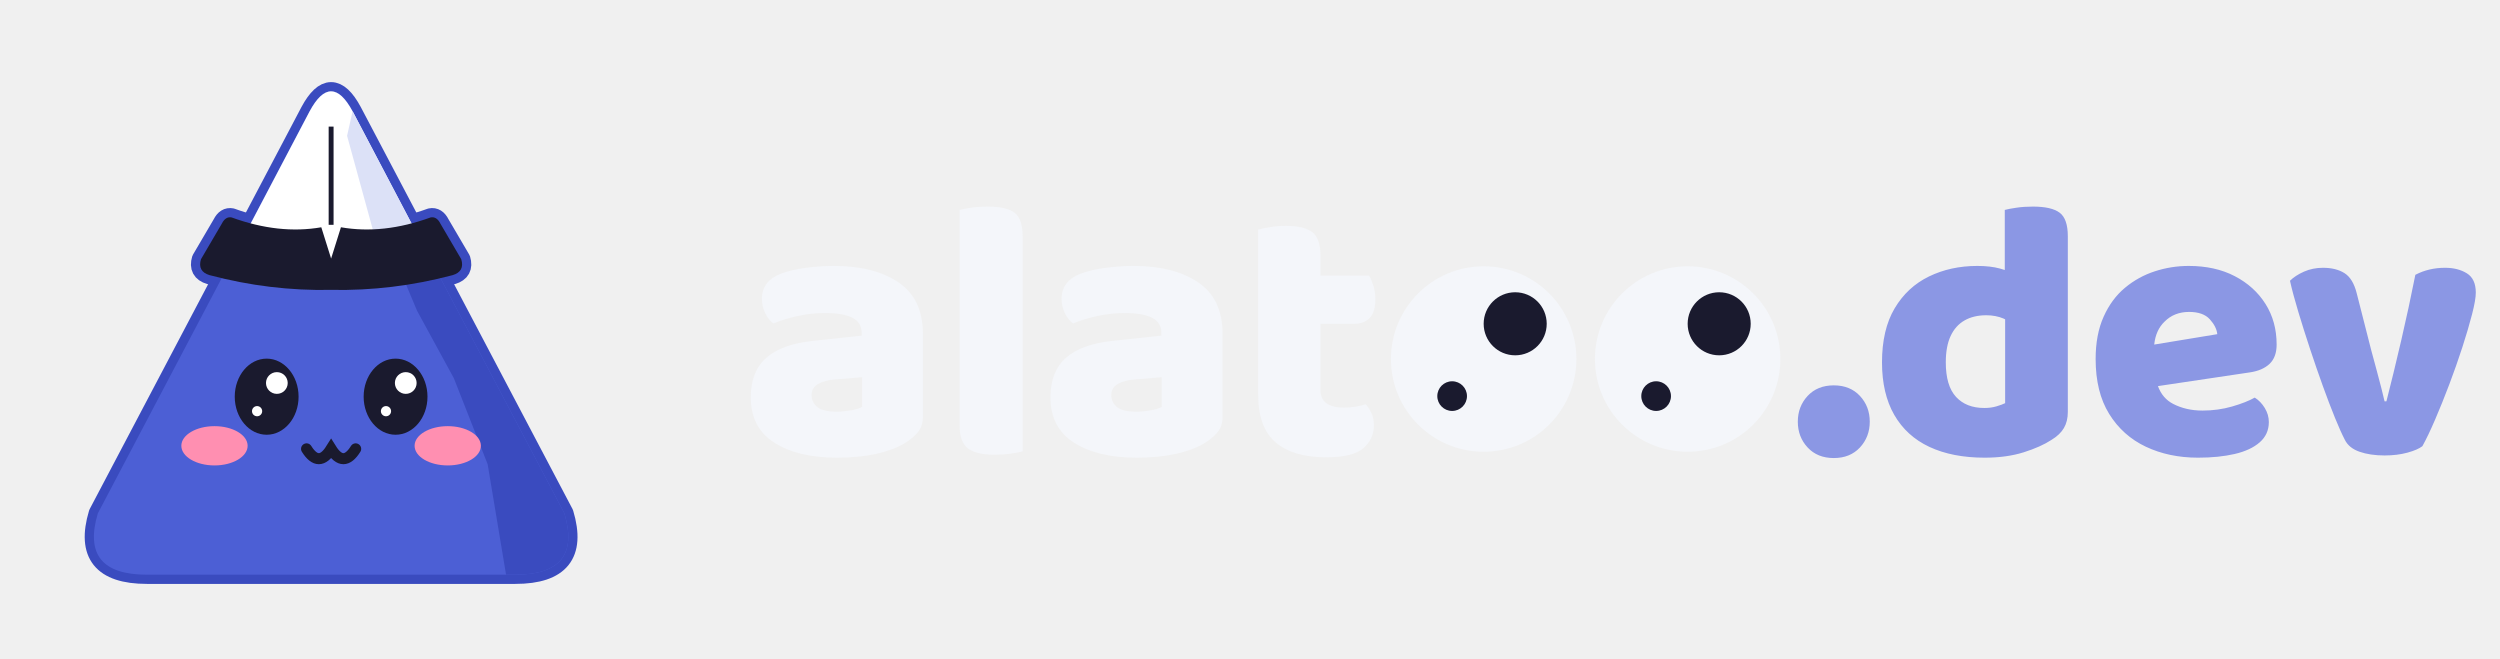
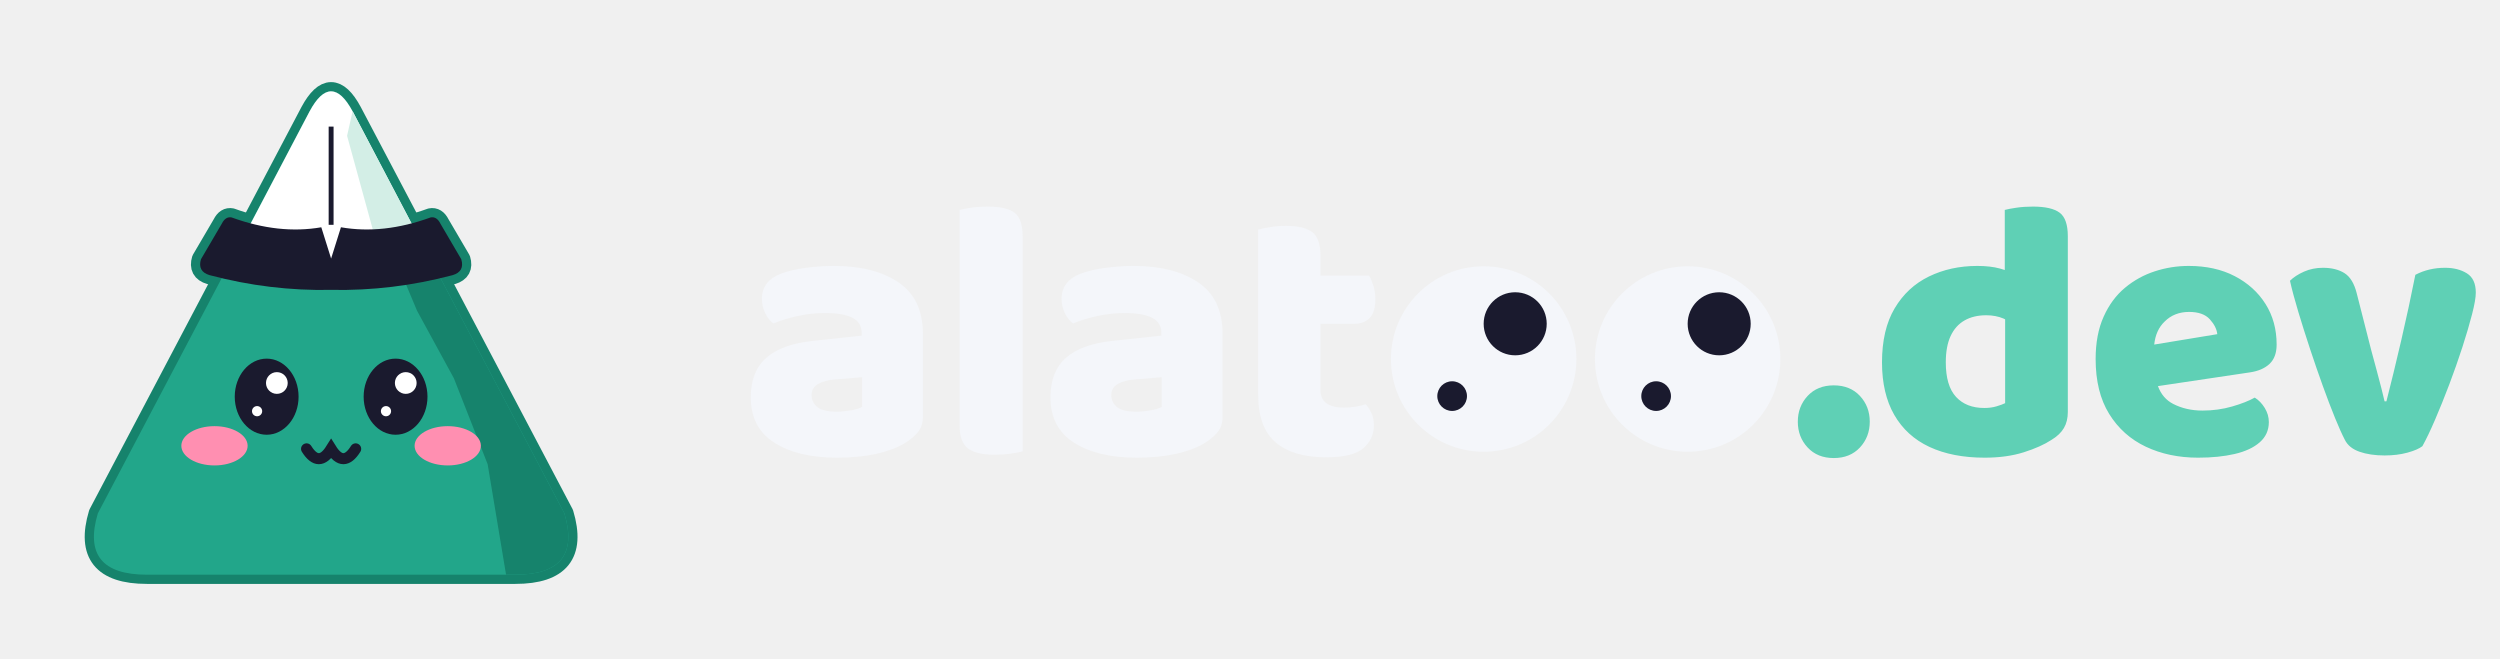
<svg xmlns="http://www.w3.org/2000/svg" viewBox="-1991 -1218 6730 1775" width="1200" height="316" role="img" aria-label="alatoo.dev">
  <svg x="-1931" y="-1158" width="1655" height="1655" viewBox="0 0 100 100">
-     <path d="M46.5 14.5 Q50 8 53.5 14.5 L88 80 Q91 90 80 90 L20 90 Q9 90 12 80 Z" fill="#3A4BBF" stroke="#3A4BBF" stroke-width="3" stroke-linejoin="round" />
-     <path d="M33.8 31.8 Q41.5 34.6 48.4 33.4 L50 38.5 L51.6 33.4 Q58.5 34.6 66.2 31.8 Q67.2 31.6 67.8 32.8 L71.2 38.6 Q71.8 40.6 69.8 41.2 Q60 43.8 50 43.6 Q40 43.8 30.2 41.2 Q28.2 40.6 28.8 38.6 L32.2 32.8 Q32.8 31.6 33.8 31.8 Z" fill="#3A4BBF" stroke="#3A4BBF" stroke-width="3" stroke-linejoin="round" />
-     <path d="M46.5 14.5 Q50 8 53.5 14.5 L88 80 Q91 90 80 90 L20 90 Q9 90 12 80 Z" fill="#4C5FD5" />
-     <path d="M50 11.25 Q51.75 11.25 53.5 14.5 L88 80 Q91 90 80 90 L78.5 90 L75.5 72 L70 58 L64 47 L59.55 36.4 L55.5 28 Z" fill="#3A4BBF" />
+     <path d="M46.5 14.5 Q50 8 53.5 14.5 L88 80 Q91 90 80 90 L20 90 Q9 90 12 80 Z" fill="#16836C" stroke="#16836C" stroke-width="3" stroke-linejoin="round" />
+     <path d="M33.8 31.8 Q41.5 34.6 48.4 33.4 L50 38.5 L51.6 33.4 Q58.5 34.6 66.2 31.8 Q67.2 31.6 67.8 32.8 L71.2 38.6 Q71.8 40.6 69.8 41.2 Q60 43.8 50 43.6 Q40 43.8 30.2 41.2 Q28.2 40.6 28.8 38.6 L32.2 32.8 Q32.8 31.6 33.8 31.8 Z" fill="#16836C" stroke="#16836C" stroke-width="3" stroke-linejoin="round" />
+     <path d="M46.5 14.5 Q50 8 53.5 14.5 L88 80 Q91 90 80 90 L20 90 Q9 90 12 80 Z" fill="#22A68A" />
+     <path d="M50 11.25 Q51.75 11.25 53.5 14.5 L88 80 Q91 90 80 90 L78.5 90 L75.5 72 L70 58 L64 47 L59.55 36.4 L55.5 28 Z" fill="#16836C" />
    <path d="M47 15.6 Q50 10.2 53 15.6 L59.46 28 Q50 30.5 40.54 28 Z" fill="#F6C9A4" />
    <path d="M46.6 18.5 Q48 15.6 49.4 16.4 Q48.6 19 46.9 24.5 Q45.6 22 46.6 18.5 Z" fill="#FFE9D9" />
    <path d="M46.5 14.5 Q50 8 53.5 14.5 L66.9 40 L33.1 40 Z" fill="#FFFFFF" />
-     <path d="M53.5 14.5 L66.9 40 L58.5 40 L52.6 18.5 Z" fill="#DCE1F7" />
+     <path d="M53.5 14.5 L66.9 40 L58.5 40 L52.6 18.5 Z" fill="#D3EEE6" />
    <path d="M49.6 17 L50.4 17 L50.4 33 L49.6 33 Z" fill="#1A1A2E" />
    <path d="M33.8 31.8 Q41.5 34.6 48.4 33.4 L50 38.5 L51.6 33.4 Q58.5 34.6 66.2 31.8 Q67.2 31.6 67.8 32.8 L71.2 38.6 Q71.8 40.6 69.8 41.2 Q60 43.8 50 43.6 Q40 43.8 30.2 41.2 Q28.2 40.6 28.8 38.6 L32.2 32.8 Q32.8 31.6 33.8 31.8 Z" fill="#1A1A2E" />
    <ellipse cx="39.5" cy="61" rx="5.20" ry="6.20" fill="#1A1A2E" />
    <circle cx="41.16" cy="58.77" r="1.77" fill="#FFFFFF" />
    <circle cx="37.94" cy="63.36" r="0.83" fill="#FFFFFF" />
    <ellipse cx="60.5" cy="61" rx="5.20" ry="6.20" fill="#1A1A2E" />
    <circle cx="62.16" cy="58.77" r="1.77" fill="#FFFFFF" />
    <circle cx="58.94" cy="63.36" r="0.83" fill="#FFFFFF" />
    <path d="M46 69.5 Q48 72.7 50 69.5 Q52 72.7 54 69.5" fill="none" stroke="#1A1A2E" stroke-width="1.8" stroke-linecap="round" />
    <ellipse cx="31" cy="69" rx="5.40" ry="3.20" fill="#FF8FB1" />
    <ellipse cx="69" cy="69" rx="5.40" ry="3.20" fill="#FF8FB1" />
  </svg>
  <path d="M260 -108Q277 -108 297.5 -111.5Q318 -115 328 -121V-201L256 -195Q228 -193 210.0 -183.0Q192 -173 192 -153Q192 -133 207.5 -120.5Q223 -108 260 -108ZM252 -501Q361 -501 426.5 -456.5Q492 -412 492 -318V-94Q492 -68 477.5 -51.5Q463 -35 443 -23Q411 -4 365.0 6.0Q319 16 260 16Q155 16 91.5 -24.5Q28 -65 28 -147Q28 -216 69.5 -253.0Q111 -290 196 -299L327 -313V-320Q327 -349 301.5 -361.5Q276 -374 228 -374Q191 -374 154.5 -366.0Q118 -358 89 -346Q76 -355 67.0 -373.5Q58 -392 58 -412Q58 -460 109 -480Q138 -491 177.5 -496.0Q217 -501 252 -501Z M591 -264V-652Q602 -655 622.5 -658.0Q643 -661 667 -661Q717 -661 739.0 -644.5Q761 -628 761 -581V-1Q750 2 729.5 5.0Q709 8 685 8Q636 8 613.5 -9.0Q591 -26 591 -72Z M1068 -108Q1085 -108 1105.5 -111.5Q1126 -115 1136 -121V-201L1064 -195Q1036 -193 1018.0 -183.0Q1000 -173 1000 -153Q1000 -133 1015.5 -120.5Q1031 -108 1068 -108ZM1060 -501Q1169 -501 1234.5 -456.5Q1300 -412 1300 -318V-94Q1300 -68 1285.5 -51.5Q1271 -35 1251 -23Q1219 -4 1173.0 6.0Q1127 16 1068 16Q963 16 899.5 -24.5Q836 -65 836 -147Q836 -216 877.5 -253.0Q919 -290 1004 -299L1135 -313V-320Q1135 -349 1109.5 -361.5Q1084 -374 1036 -374Q999 -374 962.5 -366.0Q926 -358 897 -346Q884 -355 875.0 -373.5Q866 -392 866 -412Q866 -460 917 -480Q946 -491 985.5 -496.0Q1025 -501 1060 -501Z" fill="#F4F6FA" />
  <path d="M1396 -264V-599Q1407 -602 1427.5 -605.5Q1448 -609 1471 -609Q1520 -609 1542.0 -592.0Q1564 -575 1564 -529V-475H1695Q1701 -465 1706.5 -448.0Q1712 -431 1712 -411Q1712 -376 1696.5 -360.5Q1681 -345 1655 -345H1564V-167Q1564 -142 1580.5 -130.5Q1597 -119 1627 -119Q1642 -119 1658.0 -121.5Q1674 -124 1686 -128Q1695 -118 1701.5 -104.0Q1708 -90 1708 -71Q1708 -34 1679.5 -9.5Q1651 15 1579 15Q1491 15 1443.5 -25.0Q1396 -65 1396 -155Z " fill="#F4F6FA" />
-   <path d="M2851 -81Q2851 -122 2877.5 -150.5Q2904 -179 2948 -179Q2992 -179 3018.5 -150.5Q3045 -122 3045 -81Q3045 -40 3018.5 -11.5Q2992 17 2948 17Q2904 17 2877.5 -11.5Q2851 -40 2851 -81Z M3409 -490V-652Q3420 -655 3440.5 -658.0Q3461 -661 3485 -661Q3535 -661 3557.0 -644.5Q3579 -628 3579 -581V-107Q3579 -82 3568.5 -64.0Q3558 -46 3535 -32Q3506 -13 3460.0 1.5Q3414 16 3355 16Q3268 16 3206.0 -13.0Q3144 -42 3111.0 -99.5Q3078 -157 3078 -241Q3078 -329 3112.0 -386.5Q3146 -444 3204.5 -472.5Q3263 -501 3335 -501Q3370 -501 3396 -494Q3403 -492 3409 -490ZM3410 -131V-357Q3408 -358 3406 -359Q3385 -368 3359 -368Q3325 -368 3300.5 -354.0Q3276 -340 3263.0 -312.0Q3250 -284 3250 -241Q3250 -178 3277.5 -148.0Q3305 -118 3354 -118Q3372 -118 3387.0 -122.5Q3402 -127 3410 -131Z M3822 -177Q3834 -144 3863 -129Q3898 -111 3942 -111Q3984 -111 4022.0 -122.0Q4060 -133 4083 -146Q4099 -136 4110.0 -118.0Q4121 -100 4121 -80Q4121 -47 4096.5 -25.5Q4072 -4 4029.0 6.0Q3986 16 3930 16Q3852 16 3789.5 -13.5Q3727 -43 3690.5 -102.0Q3654 -161 3654 -250Q3654 -316 3675.5 -364.0Q3697 -412 3733.0 -442.0Q3769 -472 3813.5 -486.5Q3858 -501 3905 -501Q3976 -501 4029.0 -473.5Q4082 -446 4112.0 -398.5Q4142 -351 4142 -289Q4142 -255 4123.0 -237.0Q4104 -219 4070 -214ZM3812 -289 3982 -317Q3980 -337 3962.0 -357.0Q3944 -377 3906 -377Q3866 -377 3840 -351Q3816 -328 3812 -289Z M4596 -496Q4631 -496 4655.0 -481.0Q4679 -466 4679 -429Q4679 -410 4669.0 -371.0Q4659 -332 4643.0 -282.5Q4627 -233 4607.5 -181.5Q4588 -130 4569.0 -86.0Q4550 -42 4535 -15Q4522 -5 4494.5 2.5Q4467 10 4433 10Q4394 10 4365.5 0.0Q4337 -10 4326 -32Q4315 -53 4299.5 -91.0Q4284 -129 4266.5 -177.5Q4249 -226 4232.0 -277.5Q4215 -329 4200.5 -377.0Q4186 -425 4178 -461Q4192 -475 4215.5 -485.5Q4239 -496 4267 -496Q4302 -496 4325.0 -481.5Q4348 -467 4358 -427L4397 -274Q4405 -245 4412.0 -218.5Q4419 -192 4424.5 -171.0Q4430 -150 4433 -136H4438Q4457 -210 4478.0 -300.5Q4499 -391 4516 -477Q4552 -496 4596 -496Z" fill="#8B97E4" />
+   <path d="M2851 -81Q2851 -122 2877.5 -150.5Q2904 -179 2948 -179Q2992 -179 3018.5 -150.5Q3045 -122 3045 -81Q3045 -40 3018.5 -11.5Q2992 17 2948 17Q2904 17 2877.5 -11.5Q2851 -40 2851 -81Z M3409 -490V-652Q3420 -655 3440.5 -658.0Q3461 -661 3485 -661Q3535 -661 3557.0 -644.5Q3579 -628 3579 -581V-107Q3579 -82 3568.5 -64.0Q3558 -46 3535 -32Q3506 -13 3460.0 1.5Q3414 16 3355 16Q3268 16 3206.0 -13.0Q3144 -42 3111.0 -99.5Q3078 -157 3078 -241Q3078 -329 3112.0 -386.5Q3146 -444 3204.5 -472.5Q3263 -501 3335 -501Q3370 -501 3396 -494Q3403 -492 3409 -490ZM3410 -131V-357Q3408 -358 3406 -359Q3385 -368 3359 -368Q3325 -368 3300.5 -354.0Q3276 -340 3263.0 -312.0Q3250 -284 3250 -241Q3250 -178 3277.5 -148.0Q3305 -118 3354 -118Q3372 -118 3387.0 -122.5Q3402 -127 3410 -131Z M3822 -177Q3834 -144 3863 -129Q3898 -111 3942 -111Q3984 -111 4022.0 -122.0Q4060 -133 4083 -146Q4099 -136 4110.0 -118.0Q4121 -100 4121 -80Q4121 -47 4096.5 -25.5Q4072 -4 4029.0 6.0Q3986 16 3930 16Q3852 16 3789.5 -13.5Q3727 -43 3690.5 -102.0Q3654 -161 3654 -250Q3654 -316 3675.5 -364.0Q3697 -412 3733.0 -442.0Q3769 -472 3813.5 -486.5Q3858 -501 3905 -501Q3976 -501 4029.0 -473.5Q4082 -446 4112.0 -398.5Q4142 -351 4142 -289Q4142 -255 4123.0 -237.0Q4104 -219 4070 -214ZM3812 -289 3982 -317Q3980 -337 3962.0 -357.0Q3944 -377 3906 -377Q3866 -377 3840 -351Q3816 -328 3812 -289Z M4596 -496Q4631 -496 4655.0 -481.0Q4679 -466 4679 -429Q4679 -410 4669.0 -371.0Q4659 -332 4643.0 -282.5Q4627 -233 4607.5 -181.5Q4588 -130 4569.0 -86.0Q4550 -42 4535 -15Q4522 -5 4494.5 2.5Q4467 10 4433 10Q4394 10 4365.5 0.0Q4337 -10 4326 -32Q4315 -53 4299.5 -91.0Q4284 -129 4266.5 -177.5Q4249 -226 4232.0 -277.5Q4215 -329 4200.5 -377.0Q4186 -425 4178 -461Q4192 -475 4215.5 -485.5Q4239 -496 4267 -496Q4302 -496 4325.0 -481.5Q4348 -467 4358 -427L4397 -274Q4405 -245 4412.0 -218.5Q4419 -192 4424.5 -171.0Q4430 -150 4433 -136H4438Q4457 -210 4478.0 -300.5Q4499 -391 4516 -477Q4552 -496 4596 -496Z" fill="#5FD0B5" />
  <circle cx="2004.0" cy="-250.0" r="250.0" fill="#F4F6FA" />
  <circle cx="2089.0" cy="-345.0" r="85.0" fill="#1A1A2E" />
  <circle cx="1919.0" cy="-150.0" r="40.0" fill="#1A1A2E" />
  <circle cx="2554.0" cy="-250.0" r="250.0" fill="#F4F6FA" />
  <circle cx="2639.0" cy="-345.0" r="85.0" fill="#1A1A2E" />
  <circle cx="2469.0" cy="-150.0" r="40.0" fill="#1A1A2E" />
</svg>
